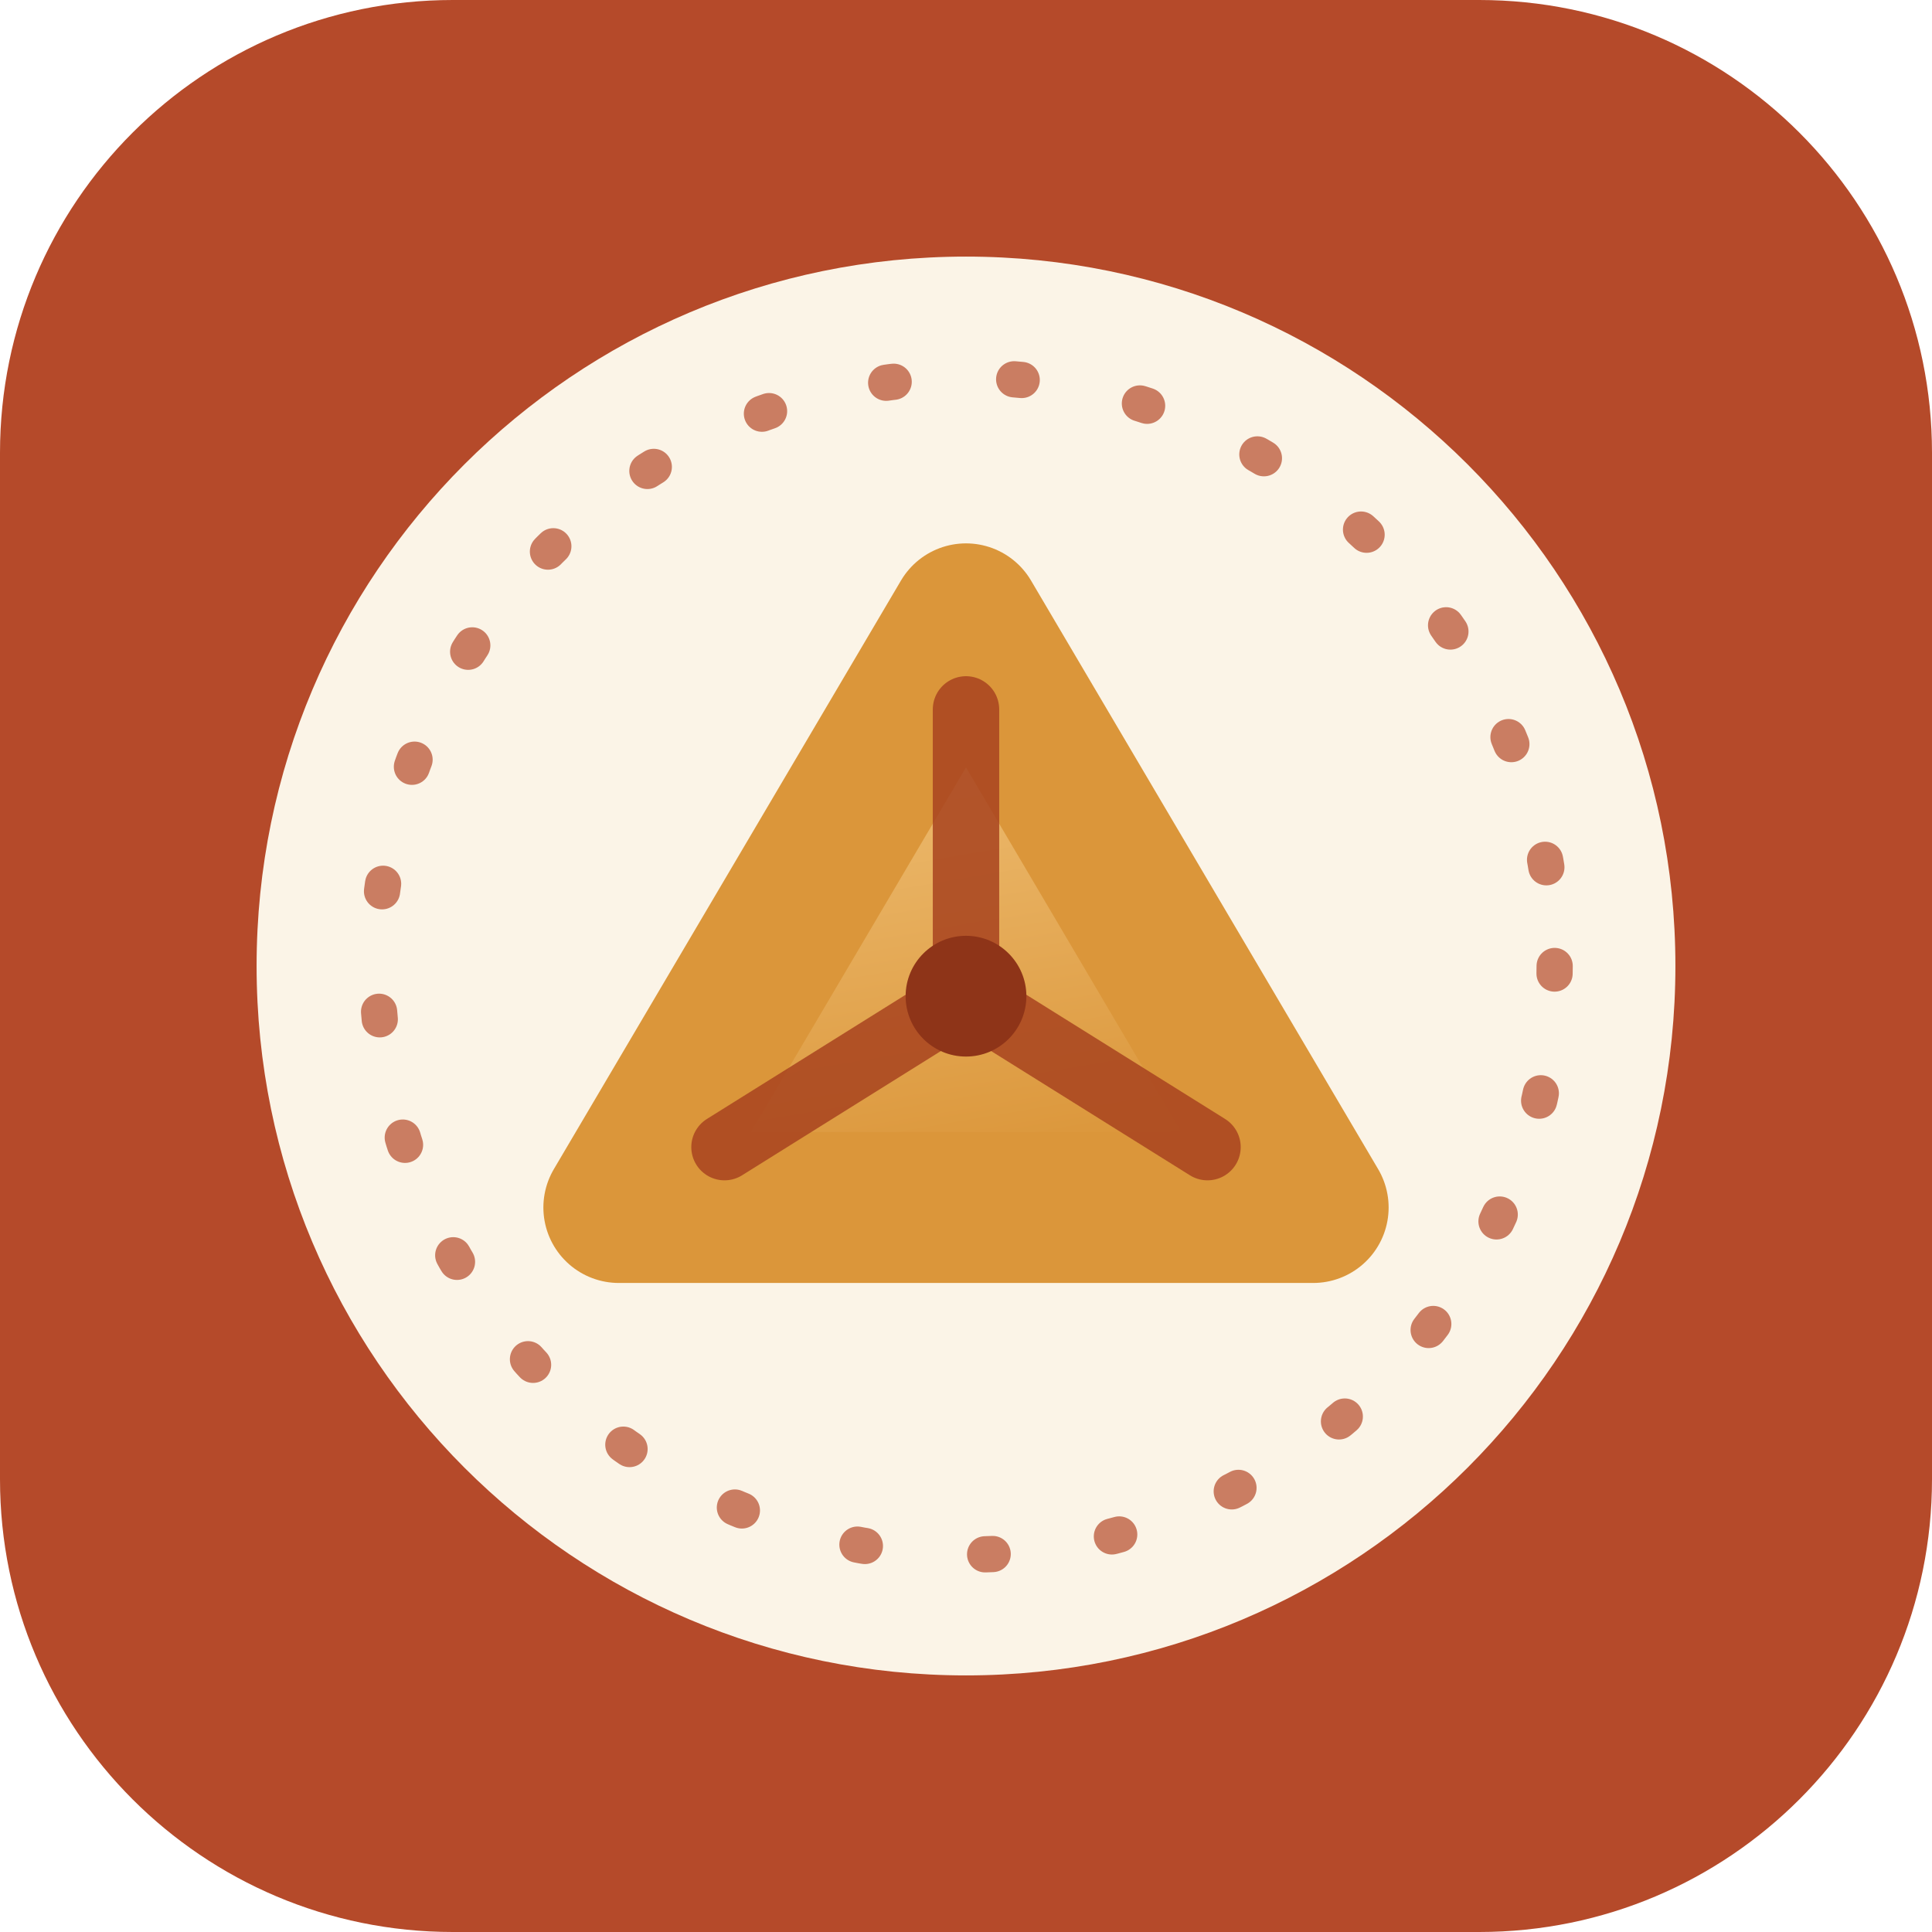
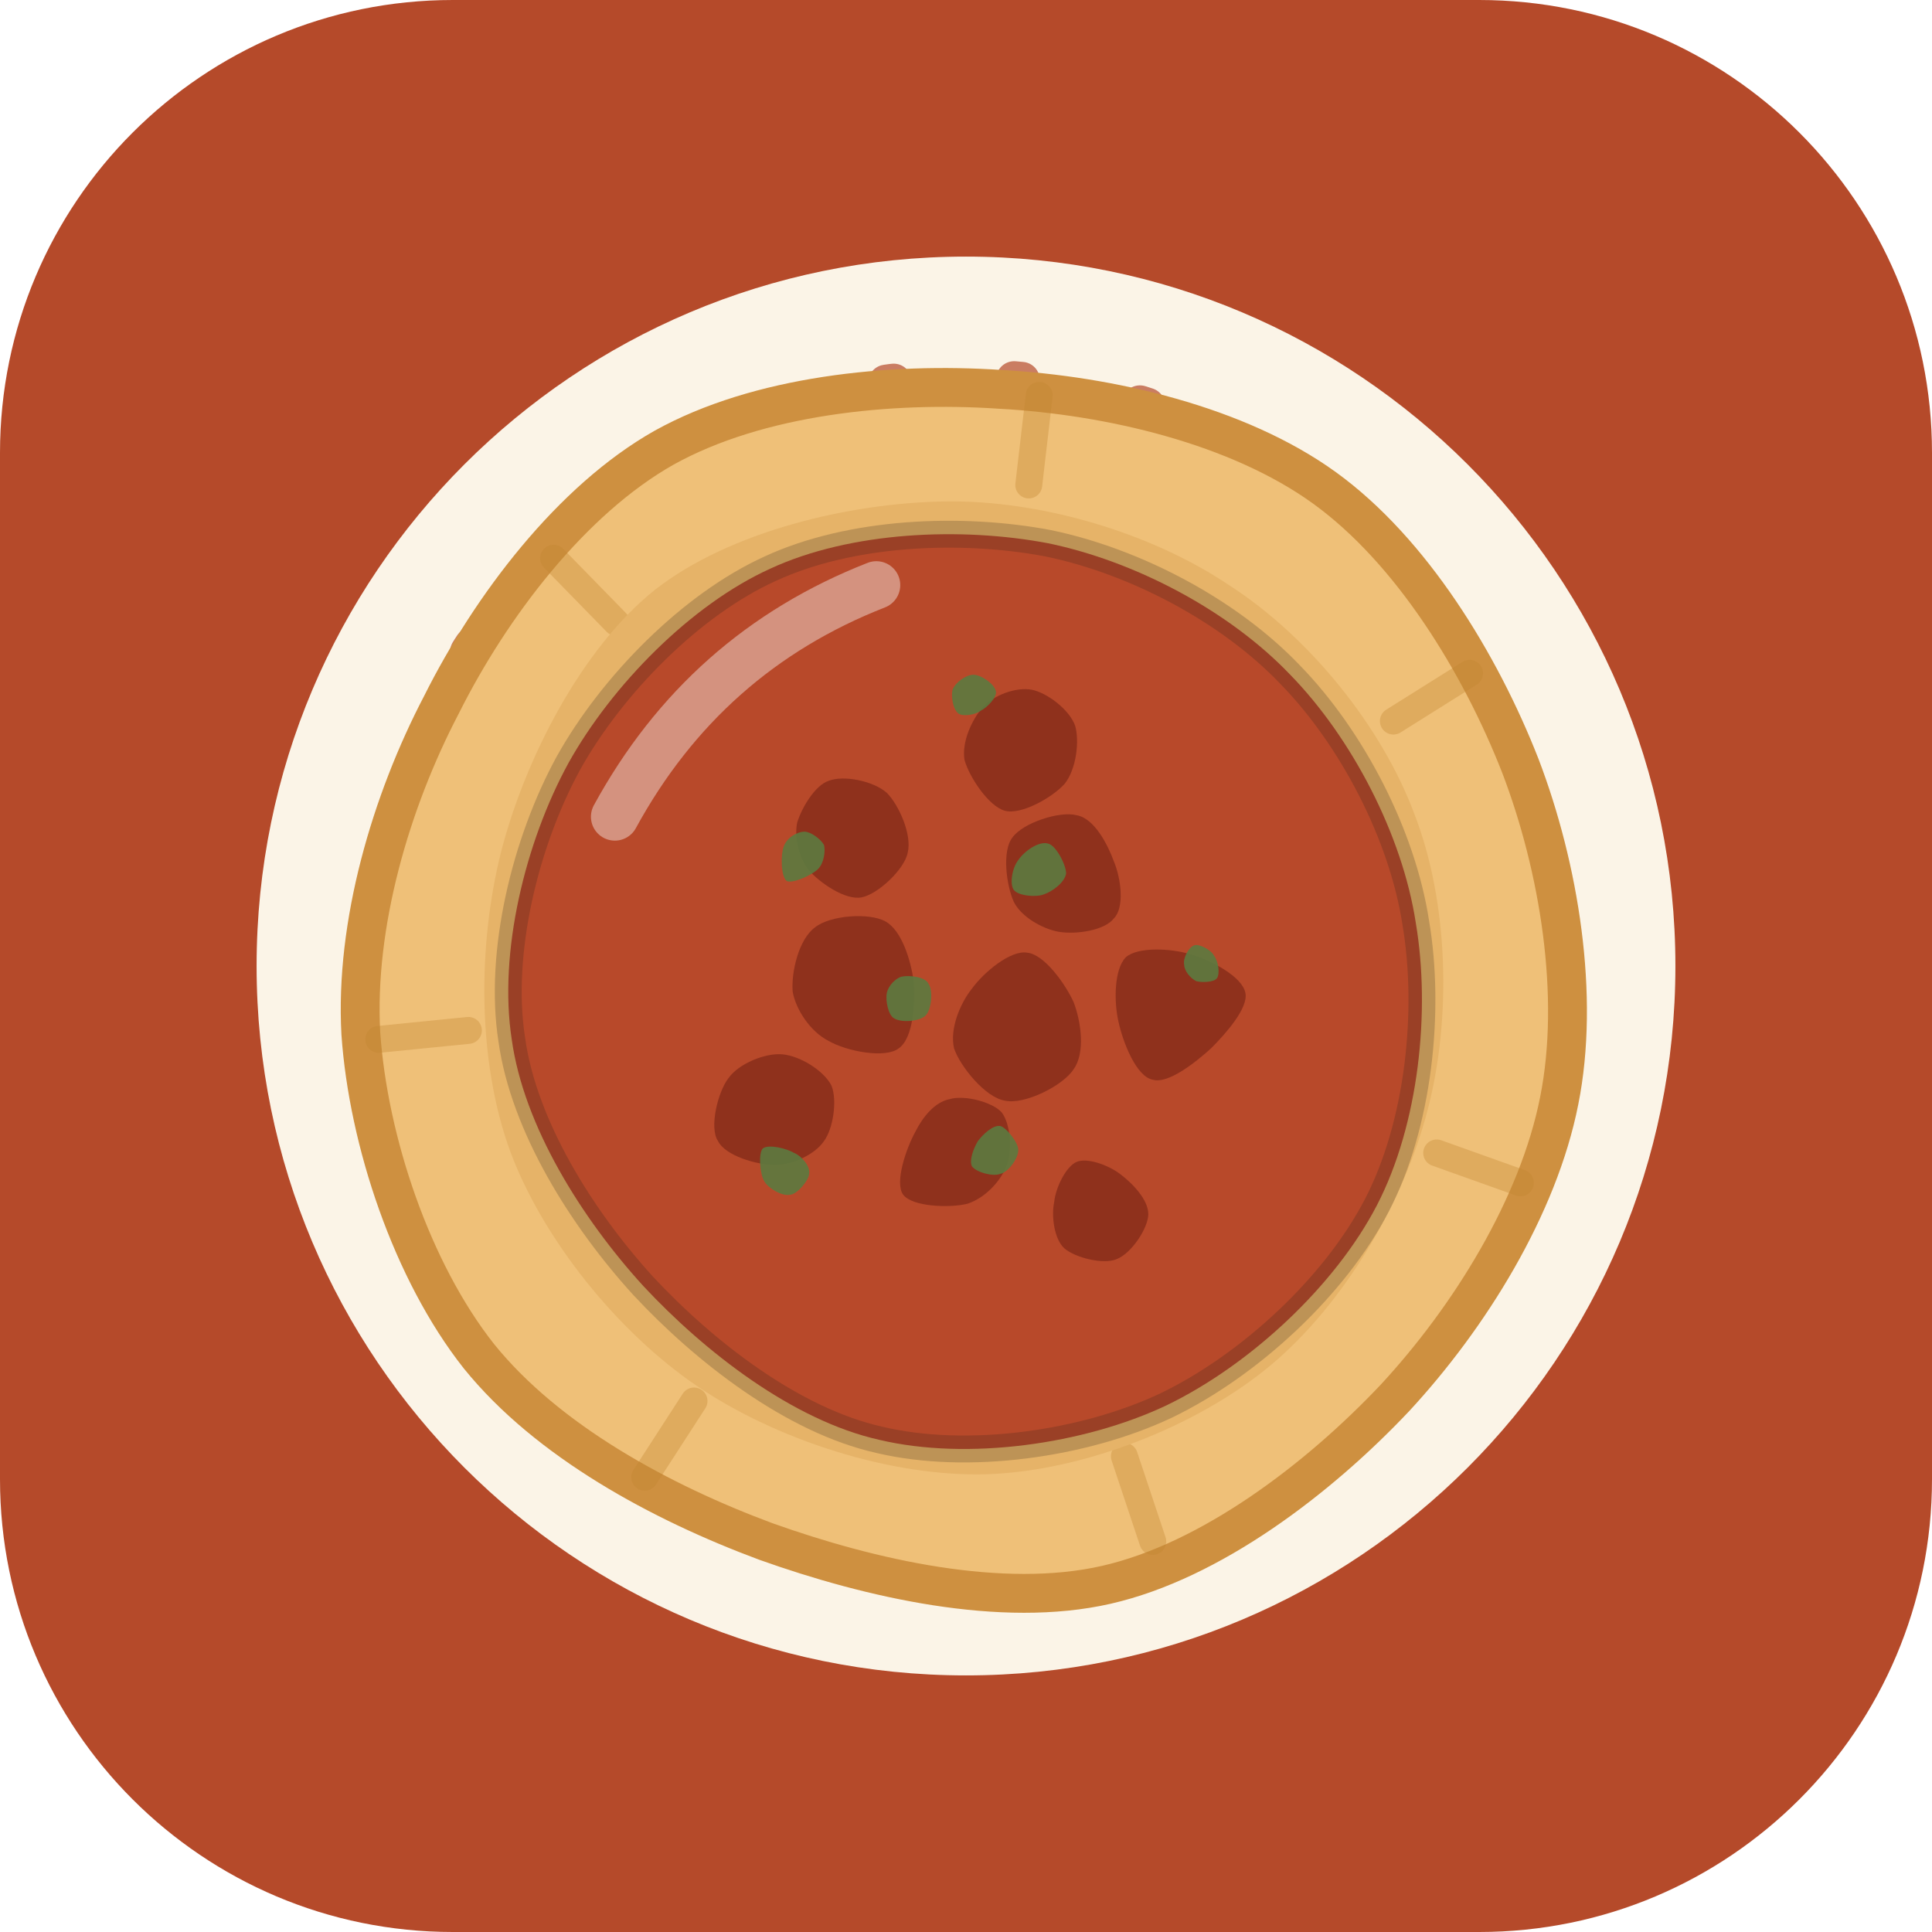
<svg xmlns="http://www.w3.org/2000/svg" viewBox="0 0 128 128" width="128" height="128" role="img" aria-label="Esfihas Sayones">
-   <defs>
-     <linearGradient id="m" x1="0" y1="0" x2="0.2" y2="1">
-       <stop offset="0" stop-color="#F5CB86" />
-       <stop offset="1" stop-color="#DB963A" />
-     </linearGradient>
-   </defs>
  <rect width="128" height="128" rx="30" fill="#B54A2A" />
  <circle cx="64" cy="64" r="47" fill="#FBF4E7" />
  <circle cx="64" cy="64" r="39" fill="none" stroke="#B54A2A" stroke-width="2.4" stroke-linecap="round" stroke-dasharray="0.5 8" opacity="0.7" />
-   <path d="M64 41 L87 80 L41 80 Z" fill="url(#m)" stroke="#DB963A" stroke-width="10" stroke-linejoin="round" />
-   <g stroke="#A8431F" stroke-width="4.4" stroke-linecap="round" opacity="0.85">
-     <line x1="64" y1="66" x2="64" y2="47" />
-     <line x1="64" y1="66" x2="80" y2="76" />
-     <line x1="64" y1="66" x2="48" y2="76" />
+   <g transform="translate(64 65) scale(0.99) translate(-50 -51)">
+     <path d="M89.7 59.0C88.3 66.1 83.7 73.5 78.7 78.9C73.6 84.3 66.4 89.8 59.4 91.4C52.4 93.0 43.6 91.0 36.6 88.5C29.6 85.9 22.0 81.8 17.4 76.1C12.9 70.4 10.0 61.7 9.5 54.5C9.1 47.2 11.5 39.0 14.9 32.5C18.2 25.9 23.6 18.8 29.8 15.3C36.1 11.8 44.9 10.9 52.3 11.4C59.6 11.8 68.2 13.8 74.0 18.0C79.8 22.2 84.4 29.7 87.1 36.6C89.7 43.4 91.1 52.0 89.7 59.0Z" fill="#EFC078" />
+     <path d="M89.7 59.0C88.3 66.1 83.7 73.5 78.7 78.9C73.6 84.3 66.4 89.8 59.4 91.4C52.4 93.0 43.6 91.0 36.6 88.5C29.6 85.9 22.0 81.8 17.4 76.1C12.9 70.4 10.0 61.7 9.5 54.5C9.1 47.2 11.5 39.0 14.9 32.5C18.2 25.9 23.6 18.8 29.8 15.3C36.1 11.8 44.9 10.9 52.3 11.4C59.6 11.8 68.2 13.8 74.0 18.0C79.8 22.2 84.4 29.7 87.1 36.6C89.7 43.4 91.1 52.0 89.7 59.0Z" fill="none" stroke="#CE9040" stroke-width="2.6" stroke-linejoin="round" />
+     <g stroke="#C1832F" stroke-width="1.8" stroke-linecap="round" opacity=".35">
+       <path d="M81.5 62.5 L87.1 64.5" />
+       <path d="M60.6 82.8 L62.5 88.5" />
+       <path d="M31.8 79.1 L28.5 84.2" />
+       <path d="M16.7 54.3 L10.7 54.9" />
+       <path d="M26.6 27.0 L22.4 22.7" />
+       <path d="M54.2 17.8 L54.9 11.8" />
+       <path d="M78.6 33.6 L83.7 30.4" />
+     </g>
+     <path d="M70.4 76.7C65.5 80.8 57.8 83.8 51.4 84.0C45.0 84.2 37.3 81.7 32.0 78.1C26.7 74.5 21.7 68.3 19.5 62.4C17.3 56.4 17.3 48.6 18.9 42.3C20.5 36.1 24.3 28.7 29.2 24.8C34.2 20.9 42.2 19.0 48.6 18.9C55.0 18.8 62.4 21.0 67.6 24.5C72.9 27.9 77.8 33.9 80.0 39.8C82.3 45.7 82.5 53.5 80.9 59.6C79.3 65.8 75.3 72.6 70.4 76.7Z" fill="#E6B368" />
+     <path d="M77.5 66.0C74.7 71.4 69.0 76.7 63.4 79.4C57.9 82.0 50.1 83.1 44.2 81.7C38.4 80.4 32.5 75.8 28.4 71.4C24.3 66.9 20.4 60.7 19.6 54.9C18.7 49.1 20.5 41.7 23.4 36.4C26.3 31.2 31.6 25.8 36.9 23.4C42.3 20.9 49.7 20.6 55.5 21.7C61.3 22.9 67.6 26.2 71.7 30.5C75.8 34.7 79.2 41.2 80.1 47.1C81.1 53.0 80.3 60.6 77.5 66.0Z" fill="#B8492A" />
+     <path d="M77.5 66.0C74.7 71.4 69.0 76.7 63.4 79.4C57.9 82.0 50.1 83.1 44.2 81.7C38.4 80.4 32.5 75.8 28.4 71.4C24.3 66.9 20.4 60.7 19.6 54.9C18.7 49.1 20.5 41.7 23.4 36.4C26.3 31.2 31.6 25.8 36.9 23.4C42.3 20.9 49.7 20.6 55.5 21.7C61.3 22.9 67.6 26.2 71.7 30.5C75.8 34.7 79.2 41.2 80.1 47.1C81.1 53.0 80.3 60.6 77.5 66.0Z" fill="none" stroke="rgba(46,33,26,.22)" stroke-width="1.8" />
+     <g fill="#8C2F1B" opacity=".92">
+       <path d="M57.2 56.9C56.5 58.0 53.9 59.3 52.6 59.0C51.3 58.8 49.6 56.7 49.2 55.5C48.9 54.2 49.6 52.5 50.4 51.5C51.2 50.4 53.0 48.9 54.1 49.1C55.2 49.2 56.6 51.1 57.2 52.4C57.7 53.7 58.0 55.8 57.2 56.9Z" />
+       <path d="M39.9 47.4C40.9 46.6 43.5 46.4 44.6 47.0C45.7 47.6 46.3 49.6 46.5 51.0C46.6 52.4 46.5 54.8 45.5 55.5C44.6 56.2 42.0 55.7 40.8 55.0C39.6 54.4 38.6 52.9 38.4 51.7C38.3 50.4 38.8 48.2 39.9 47.4Z" />
+       <path d="M59.9 46.8C59.3 47.6 57.4 47.9 56.2 47.7C55.1 47.5 53.7 46.7 53.2 45.7C52.7 44.6 52.4 42.3 53.1 41.4C53.8 40.4 56.3 39.6 57.4 39.9C58.6 40.1 59.5 41.9 59.9 43.0C60.4 44.2 60.6 46.1 59.9 46.8Z" />
+       <path d="M48.9 58.9C49.9 58.6 51.8 59.1 52.4 59.8C53.0 60.6 53.1 62.4 52.7 63.4C52.3 64.4 51.3 65.5 50.1 65.9C48.9 66.2 46.4 66.1 45.8 65.3C45.2 64.5 46.0 62.2 46.6 61.1C47.1 60.1 47.9 59.1 48.9 58.9Z" />
+       <path d="M40.8 37.6C41.8 37.2 43.8 37.6 44.7 38.4C45.5 39.2 46.4 41.2 46.1 42.4C45.9 43.5 44.1 45.2 43.0 45.4C41.9 45.6 40.2 44.4 39.5 43.6C38.8 42.7 38.5 41.4 38.7 40.4C39.0 39.4 39.9 37.9 40.8 37.6Z" />
+       <path d="M66.4 55.5C65.3 56.5 63.5 57.9 62.5 57.6C61.4 57.4 60.5 55.1 60.2 53.7C59.9 52.4 59.9 50.2 60.7 49.4C61.5 48.7 63.7 48.8 65.0 49.2C66.4 49.6 68.5 50.7 68.7 51.8C68.9 52.8 67.4 54.5 66.4 55.5Z" />
+       <path d="M33.4 61.7C32.8 60.8 33.4 58.4 34.1 57.5C34.8 56.5 36.6 55.8 37.7 55.9C38.9 56.0 40.5 57.0 41.0 58.0C41.4 59.0 41.1 60.9 40.5 61.7C39.9 62.6 38.4 63.3 37.2 63.3C36.0 63.3 33.9 62.7 33.4 61.7Z" />
+       <path d="M57.3 33.9C57.6 34.9 57.4 36.8 56.6 37.8C55.8 38.7 53.7 39.9 52.6 39.6C51.5 39.3 50.2 37.3 49.9 36.2C49.7 35.0 50.4 33.5 51.1 32.7C51.8 31.9 53.3 31.3 54.4 31.5C55.4 31.7 56.9 32.8 57.3 33.9Z" />
+       <path d="M62.2 66.6C62.2 67.5 61.1 69.2 60.1 69.6C59.2 70.0 57.3 69.5 56.6 68.9C55.9 68.3 55.7 66.7 55.9 65.8C56.0 64.8 56.7 63.4 57.4 63.1C58.1 62.8 59.5 63.3 60.3 63.9C61.1 64.5 62.2 65.6 62.2 66.6Z" />
+     </g>
+     <g fill="#5C7A3F" opacity=".9">
+       <path d="M44.7 51.8C44.8 51.3 45.3 50.8 45.7 50.7C46.2 50.6 47.3 50.7 47.5 51.2C47.8 51.6 47.7 52.9 47.3 53.3C46.9 53.7 45.7 53.8 45.2 53.5C44.8 53.3 44.6 52.3 44.7 51.8Z" />
+       <path d="M55.5 41.8C56.0 41.9 56.7 43.2 56.7 43.8C56.6 44.4 55.8 45.0 55.2 45.2C54.7 45.4 53.5 45.3 53.2 44.9C52.9 44.5 53.1 43.4 53.5 42.9C53.9 42.3 54.9 41.6 55.5 41.8Z" />
+       <path d="M52.3 63.9C51.8 64.1 50.7 63.8 50.4 63.4C50.2 63.0 50.5 62.2 50.8 61.7C51.1 61.3 51.8 60.6 52.3 60.7C52.7 60.8 53.5 61.8 53.5 62.3C53.5 62.9 52.8 63.8 52.3 63.9Z" />
+       <path d="M40.5 41.9C40.6 42.3 40.5 43.1 40.1 43.5C39.7 43.9 38.4 44.5 38.0 44.3C37.6 44.0 37.6 42.5 37.8 42.0C38.0 41.4 38.7 41.0 39.2 41.0C39.6 41.0 40.3 41.5 40.5 41.9Z" />
+       <path d="M65.3 48.6C65.6 48.5 66.4 48.9 66.6 49.3C66.9 49.7 67.0 50.5 66.8 50.8C66.6 51.1 65.7 51.1 65.4 51.0C65.0 50.8 64.6 50.3 64.6 49.9C64.5 49.5 64.9 48.7 65.3 48.6Z" />
+       <path d="M36.4 62.2C36.8 61.9 38.0 62.2 38.5 62.5C39.0 62.7 39.6 63.4 39.5 63.9C39.5 64.3 38.7 65.3 38.2 65.3C37.7 65.4 36.8 64.9 36.5 64.4C36.2 63.9 36.1 62.5 36.4 62.2Z" />
+       <path d="M50.5 30.5C51.0 30.5 51.9 31.1 52.0 31.6C52.1 32.0 51.4 32.7 51.0 32.9C50.6 33.2 49.8 33.3 49.5 33.1C49.1 32.8 49.0 31.9 49.1 31.5C49.3 31.0 50.0 30.5 50.5 30.5Z" />
+     </g>
+     <path d="M26.5 40q6-11 17.5-15.5" fill="none" stroke="rgba(255,255,255,.4)" stroke-width="3.2" stroke-linecap="round" />
  </g>
-   <circle cx="64" cy="66" r="4" fill="#8E3418" />
</svg>
